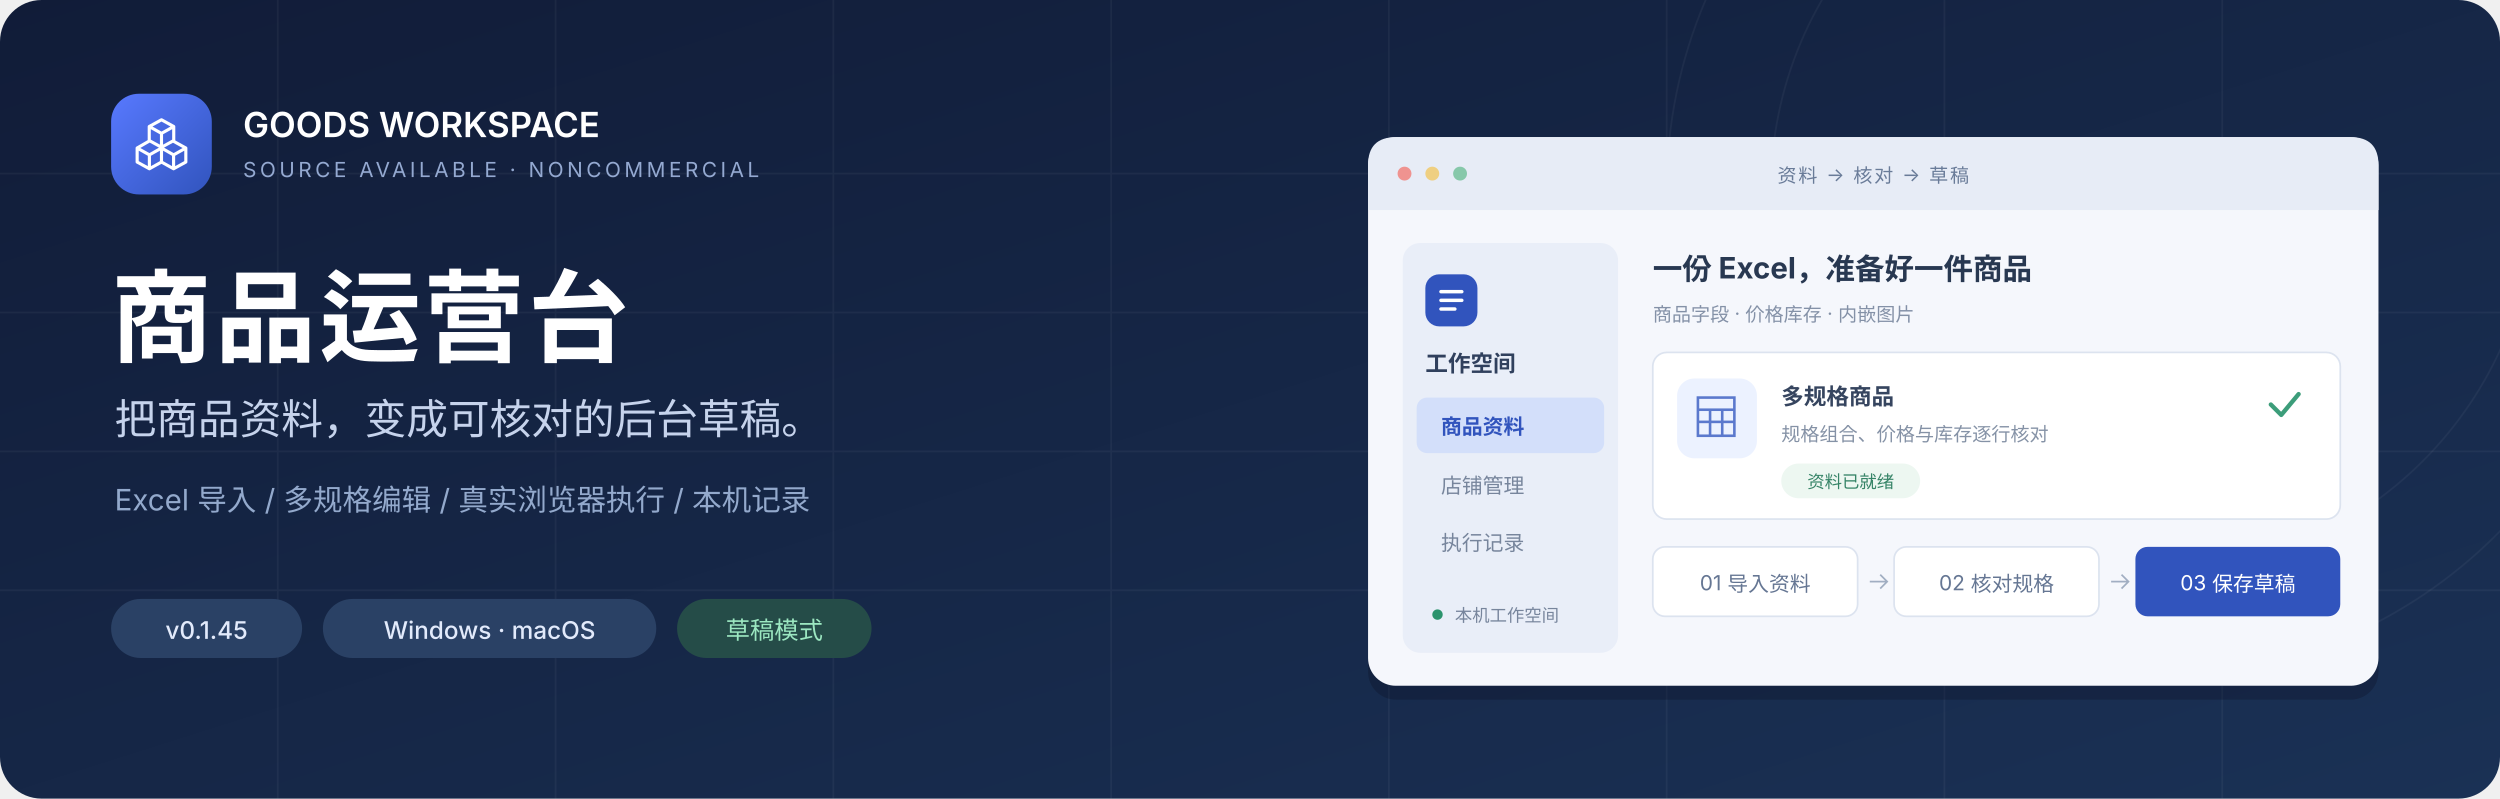
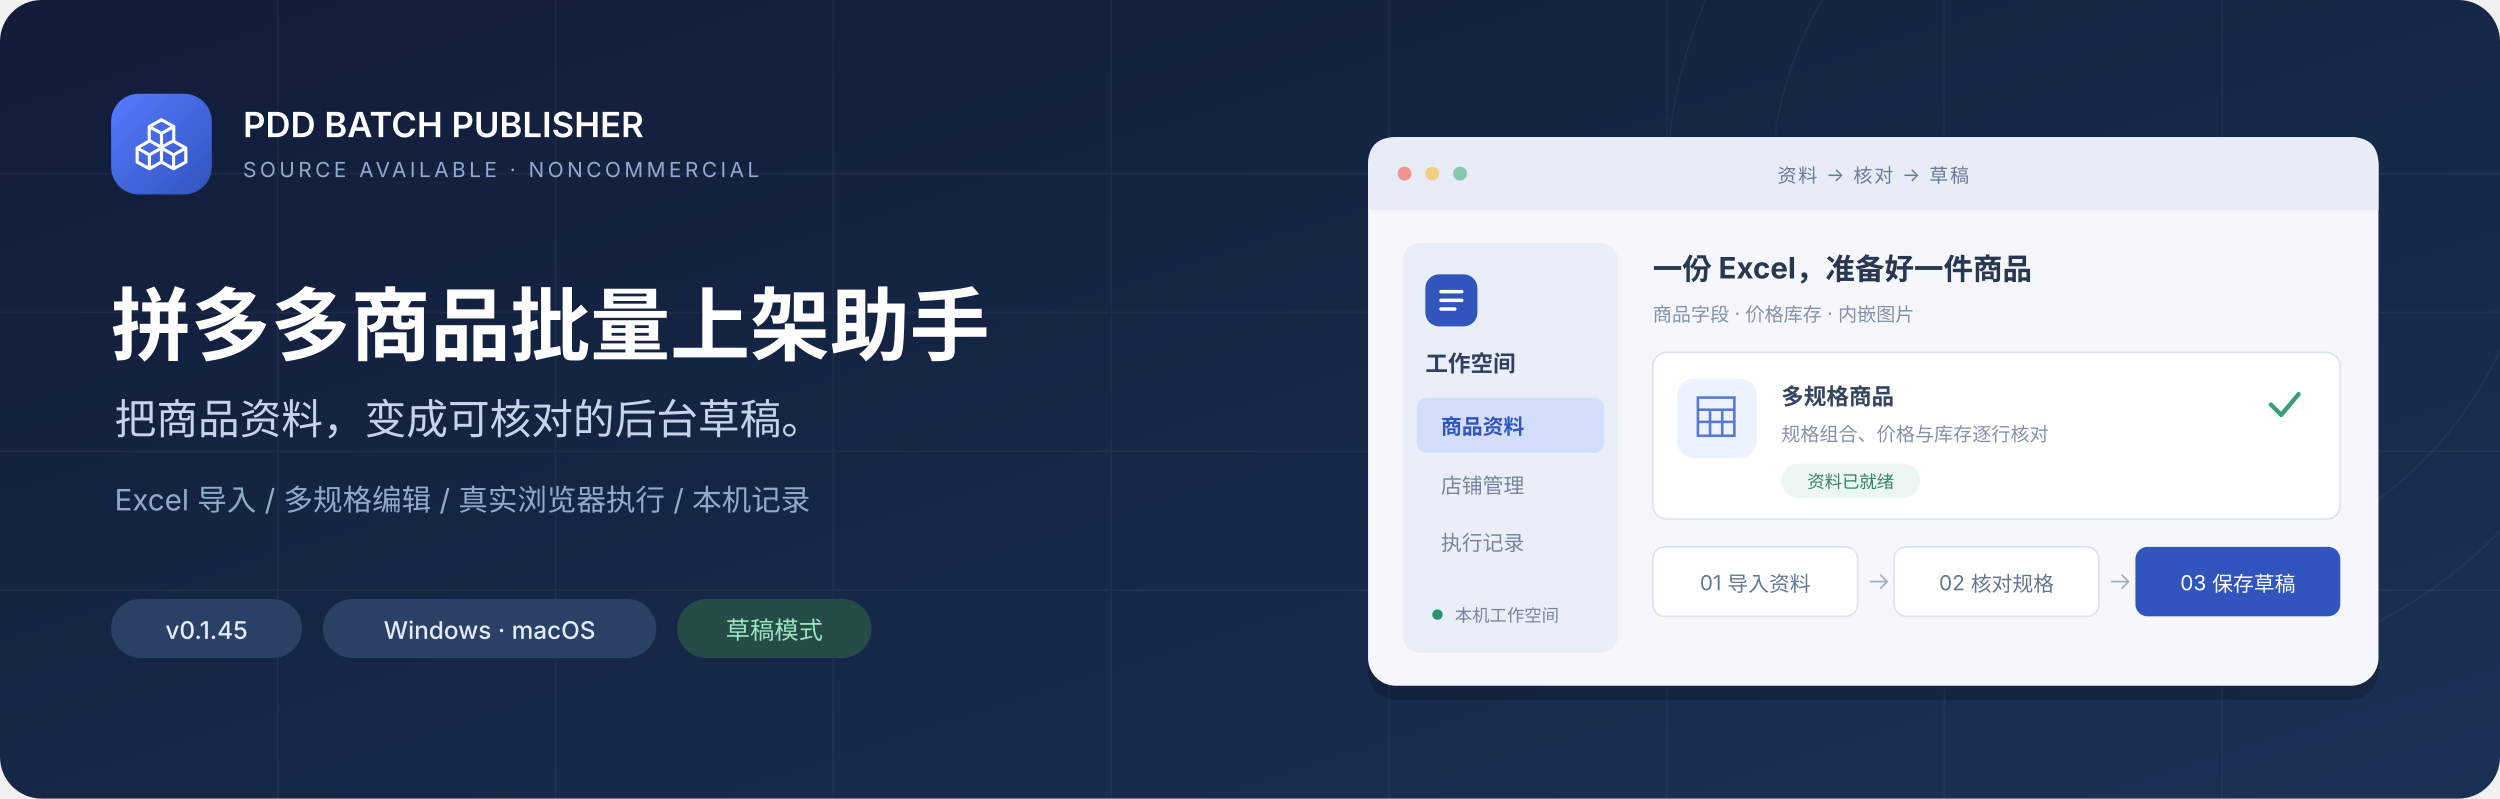
<svg xmlns="http://www.w3.org/2000/svg" width="1440" height="460" viewBox="0 0 1440 460" role="img" aria-labelledby="title desc">
  <defs>
    <linearGradient id="bg" x2="1" y2="1">
      <stop stop-color="#111c38" />
      <stop offset="1" stop-color="#1a3155" />
    </linearGradient>
    <linearGradient id="accent" x2="1" y2="1">
      <stop stop-color="#5879ff" />
      <stop offset="1" stop-color="#3154bd" />
    </linearGradient>
  </defs>
  <rect width="1440" height="460" rx="24" fill="url(#bg)" />
  <g fill="none" stroke="#ffffff" stroke-opacity=".045">
    <path d="M0 100H1440M0 180H1440M0 260H1440M0 340H1440M160 0V460M320 0V460M480 0V460M640 0V460M800 0V460M960 0V460M1120 0V460M1280 0V460" />
    <circle cx="1240" cy="110" r="220" />
    <circle cx="1240" cy="110" r="280" />
  </g>
  <g font-family="-apple-system, BlinkMacSystemFont, 'Segoe UI', 'PingFang SC', 'Microsoft YaHei', sans-serif">
    <g transform="translate(64 54)">
      <rect width="58" height="58" rx="16" fill="url(#accent)" />
      <g transform="translate(7 7) scale(.086)" fill="none" stroke="#fff" stroke-width="21" stroke-linecap="round" stroke-linejoin="round">
        <path d="M256 93l82 45v94l-82 45-82-45v-94zM174 138l82 46 82-46M256 184v93M171 237l-78 45v94l82 45 81-45v-96M93 282l82 46 81-46M175 328v93M337 237l82 45v94l-82 45-81-45M256 282l81 46 82-46M337 328v93" />
      </g>
-       <text x="76" y="25" fill="#fff" font-size="20" font-weight="600">GOODS WORKSPACE</text>
+       <text x="76" y="25" fill="#fff" font-size="20" font-weight="600">PDD BATCH PUBLISHER</text>
      <text x="76" y="48" fill="#94a9d1" font-size="12" letter-spacing="2">SOURCE AVAILABLE · NONCOMMERCIAL</text>
    </g>
-     <text x="64" y="204" fill="#fff" font-size="58" font-weight="700" letter-spacing="2">商品运营台</text>
+     <text x="64" y="204" fill="#fff" font-size="46" font-weight="700">拼多多商品批量上架助手</text>
    <text x="66" y="250" fill="#c6d3ec" font-size="24">把商品资料，变成可核对的后台草稿。</text>
    <text x="66" y="294" fill="#93a9cc" font-size="17">Excel 导入 / 多规格编辑 / 真实浏览器执行 / 本机记录</text>
    <g transform="translate(64 345)" font-size="14" font-weight="500">
      <rect width="110" height="34" rx="17" fill="#2a4165" />
      <text x="55" y="23" text-anchor="middle" fill="#e2eafb">v0.1.45</text>
      <rect x="122" width="192" height="34" rx="17" fill="#2a4165" />
      <text x="218" y="23" text-anchor="middle" fill="#e2eafb">Windows · macOS</text>
      <rect x="326" width="112" height="34" rx="17" fill="#254c48" />
      <text x="382" y="23" text-anchor="middle" fill="#9ce7c1">草稿模式</text>
    </g>
    <g transform="translate(788 79)">
      <rect x="0" y="8" width="582" height="316" rx="16" fill="#090f20" opacity=".3" />
      <rect width="582" height="316" rx="16" fill="#f5f7fc" />
      <path d="M16 0H566Q582 0 582 16V42H0V16Q0 0 16 0" fill="#e7ecf6" />
      <circle cx="21" cy="21" r="4" fill="#ef9390" />
      <circle cx="37" cy="21" r="4" fill="#efcf81" />
      <circle cx="53" cy="21" r="4" fill="#87c8aa" />
      <text x="291" y="26" fill="#697b98" font-size="11" text-anchor="middle" letter-spacing="1">资料 → 核对 → 草稿</text>
      <rect x="20" y="61" width="124" height="236" rx="10" fill="#e9eef8" />
      <rect x="33" y="79" width="30" height="30" rx="8" fill="#3154bd" />
      <path d="M42 89H54M42 94H54M42 99H50" stroke="#fff" stroke-width="2" stroke-linecap="round" />
      <text x="33" y="135" fill="#30405d" font-size="13" font-weight="600">工作空间</text>
      <rect x="28" y="150" width="108" height="32" rx="6" fill="#d3dffa" />
      <text x="42" y="171" fill="#3154bd" font-size="12" font-weight="600">商品资料</text>
      <text x="42" y="205" fill="#77859c" font-size="12">店铺管理</text>
      <text x="42" y="238" fill="#77859c" font-size="12">执行记录</text>
      <circle cx="40" cy="275" r="3" fill="#2b936d" />
      <text x="50" y="279" fill="#77859c" font-size="10">本机工作空间</text>
      <text x="164" y="82" fill="#283851" font-size="17" font-weight="650">一份 Excel，准备好一件商品</text>
      <text x="164" y="106" fill="#8491a7" font-size="11">商品字段 · 价格库存 · 内嵌图片</text>
      <g transform="translate(164 124)">
        <rect width="396" height="96" rx="8" fill="#fff" stroke="#dce3ef" />
        <rect x="14" y="15" width="46" height="46" rx="10" fill="#ecf2ff" />
        <path d="M26 26H47V48H26ZM26 33H47M33 33V48M40 33V48M26 40H47" fill="none" stroke="#5b79cd" stroke-width="1.5" />
        <text x="74" y="30" fill="#36455f" font-size="13" font-weight="600">多规格商品</text>
        <text x="74" y="51" fill="#8592a6" font-size="11">规格组合、价格与库存逐行核对</text>
        <rect x="74" y="64" width="80" height="20" rx="10" fill="#edf7f1" />
        <text x="114" y="78" fill="#368467" font-size="10" text-anchor="middle">资料已就绪</text>
        <path d="M356 30l6 6 10-12" fill="none" stroke="#3c9d7a" stroke-width="2.5" stroke-linecap="round" stroke-linejoin="round" />
      </g>
      <g transform="translate(164 236)">
        <rect width="118" height="40" rx="7" fill="#fff" stroke="#dce3ef" />
        <text x="59" y="25" text-anchor="middle" fill="#657693" font-size="12">01 导入资料</text>
        <path d="M125 20h10m-4-4 4 4-4 4" fill="none" stroke="#a1aec2" />
        <rect x="139" width="118" height="40" rx="7" fill="#fff" stroke="#dce3ef" />
        <text x="198" y="25" text-anchor="middle" fill="#657693" font-size="12">02 核对规格</text>
        <path d="M264 20h10m-4-4 4 4-4 4" fill="none" stroke="#a1aec2" />
        <rect x="278" width="118" height="40" rx="7" fill="#3154bd" />
        <text x="337" y="25" text-anchor="middle" fill="#fff" font-size="12">03 保存草稿</text>
      </g>
    </g>
  </g>
</svg>
